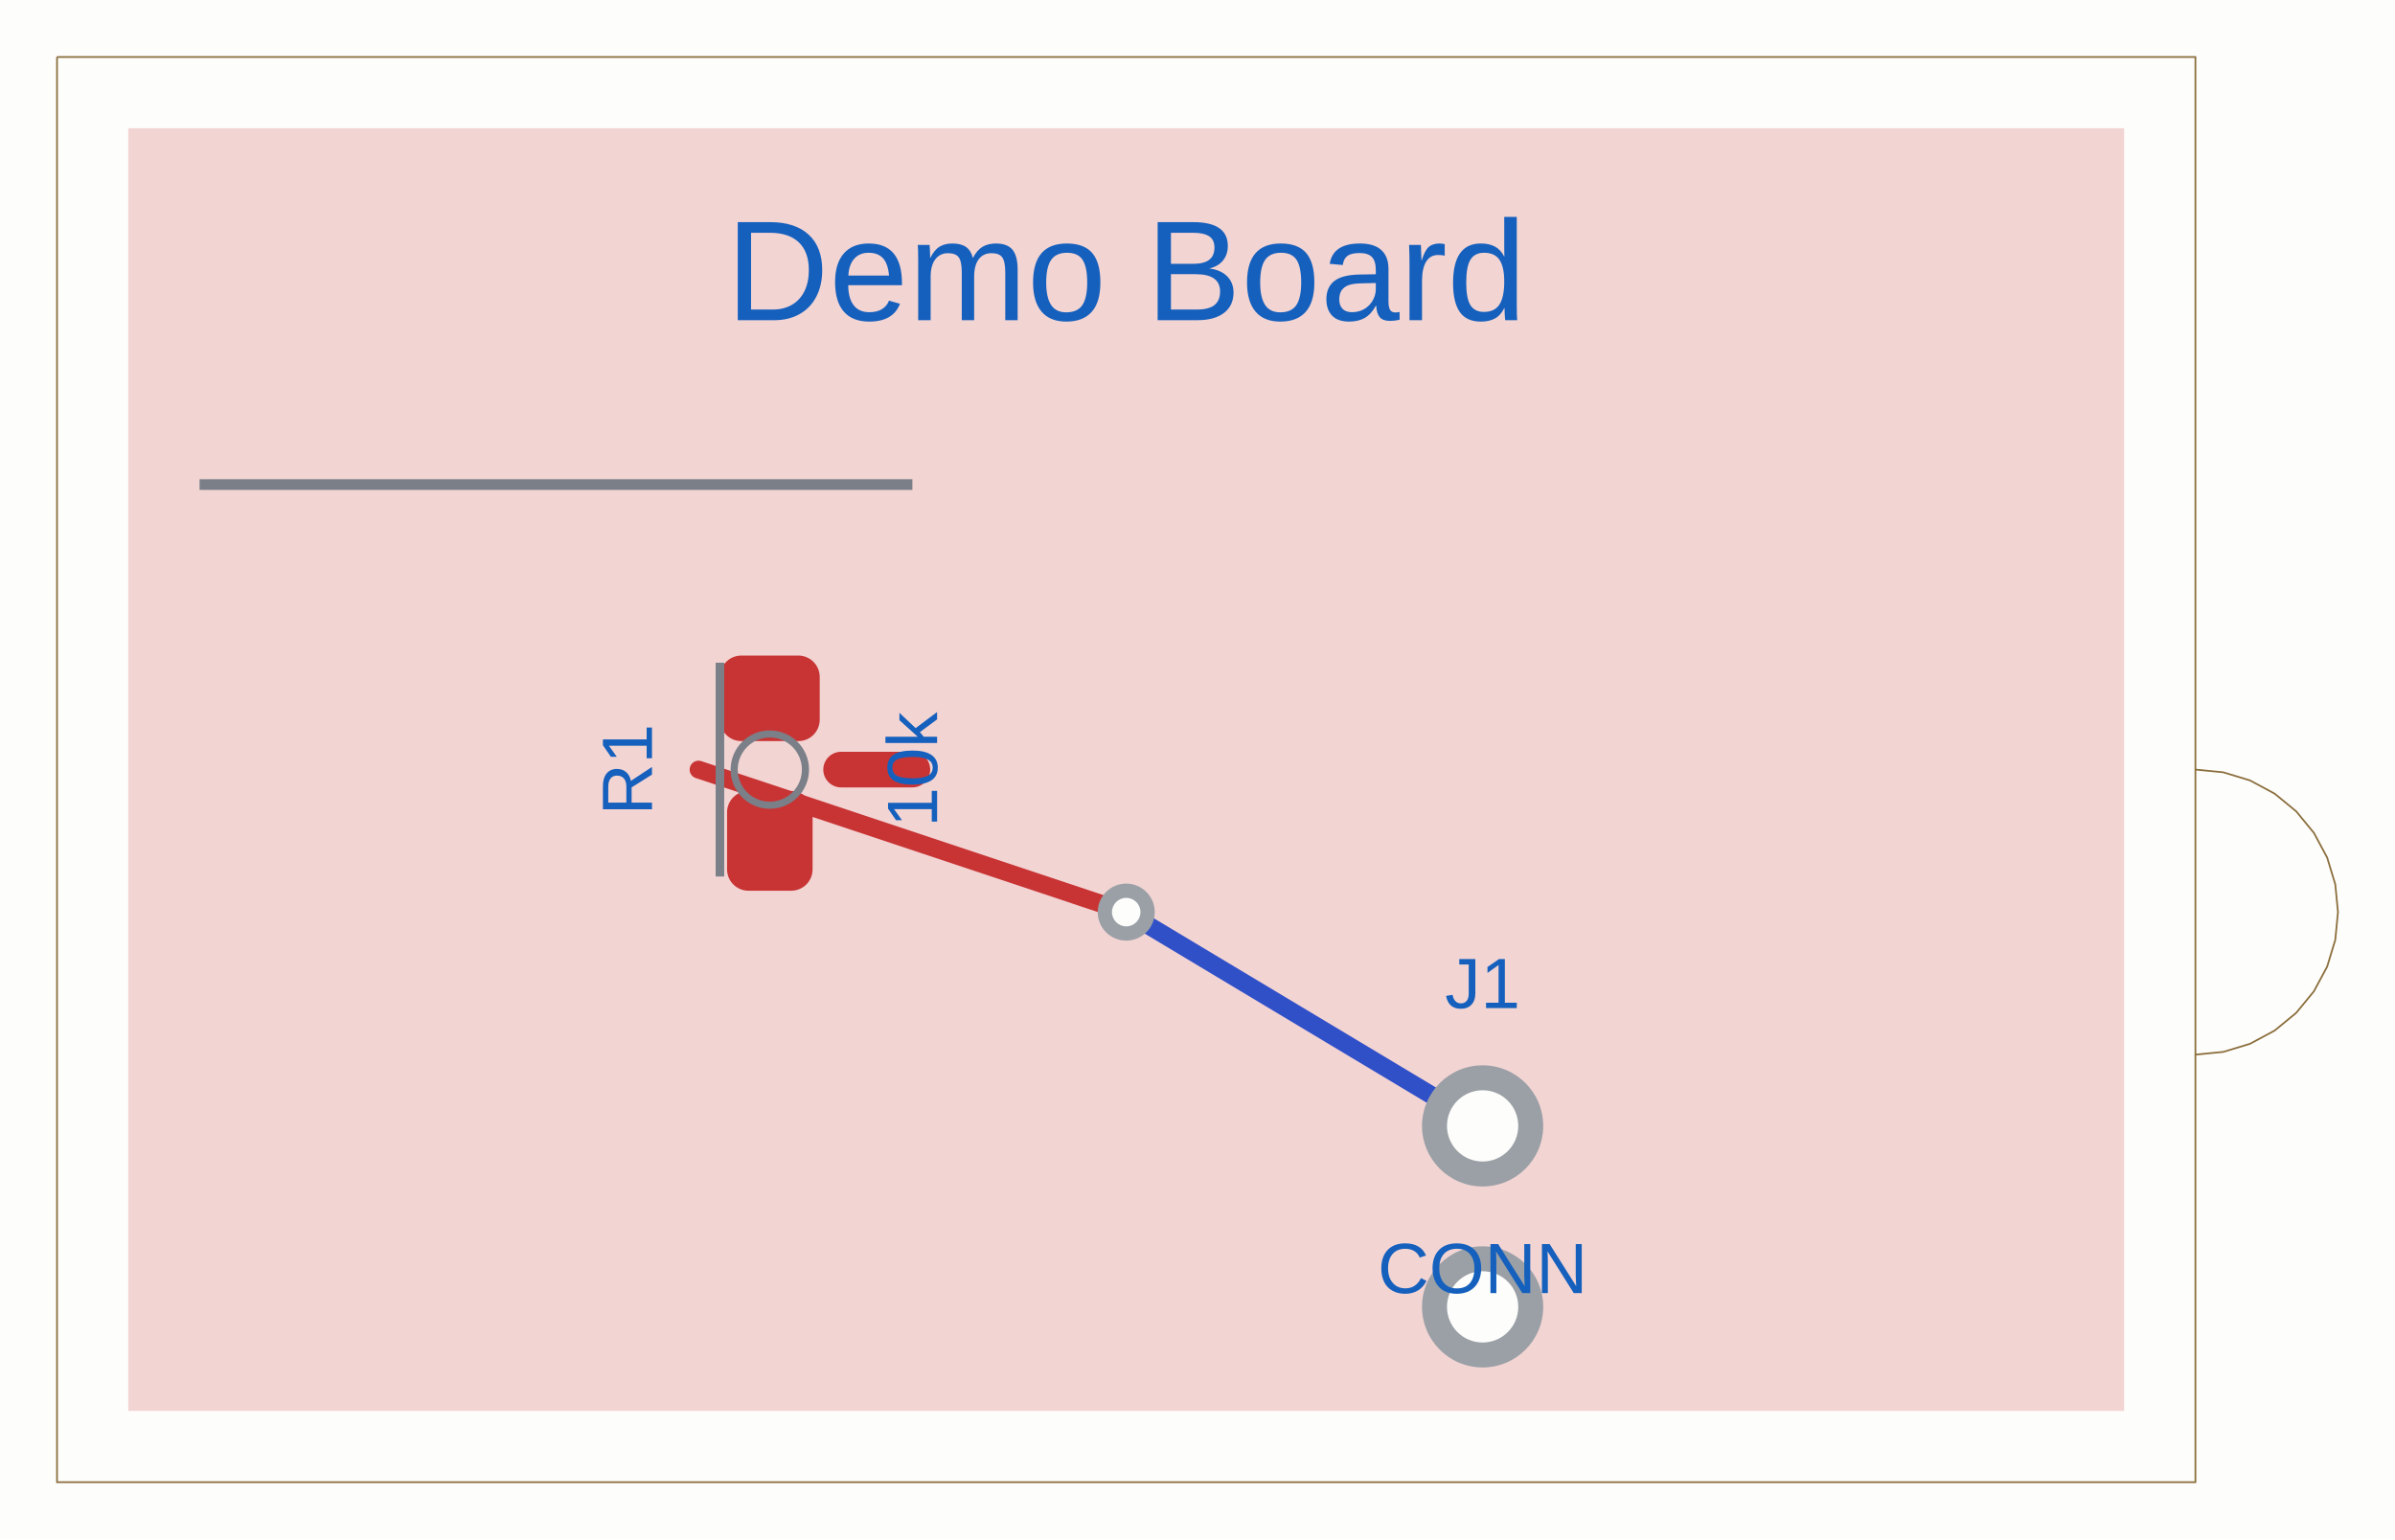
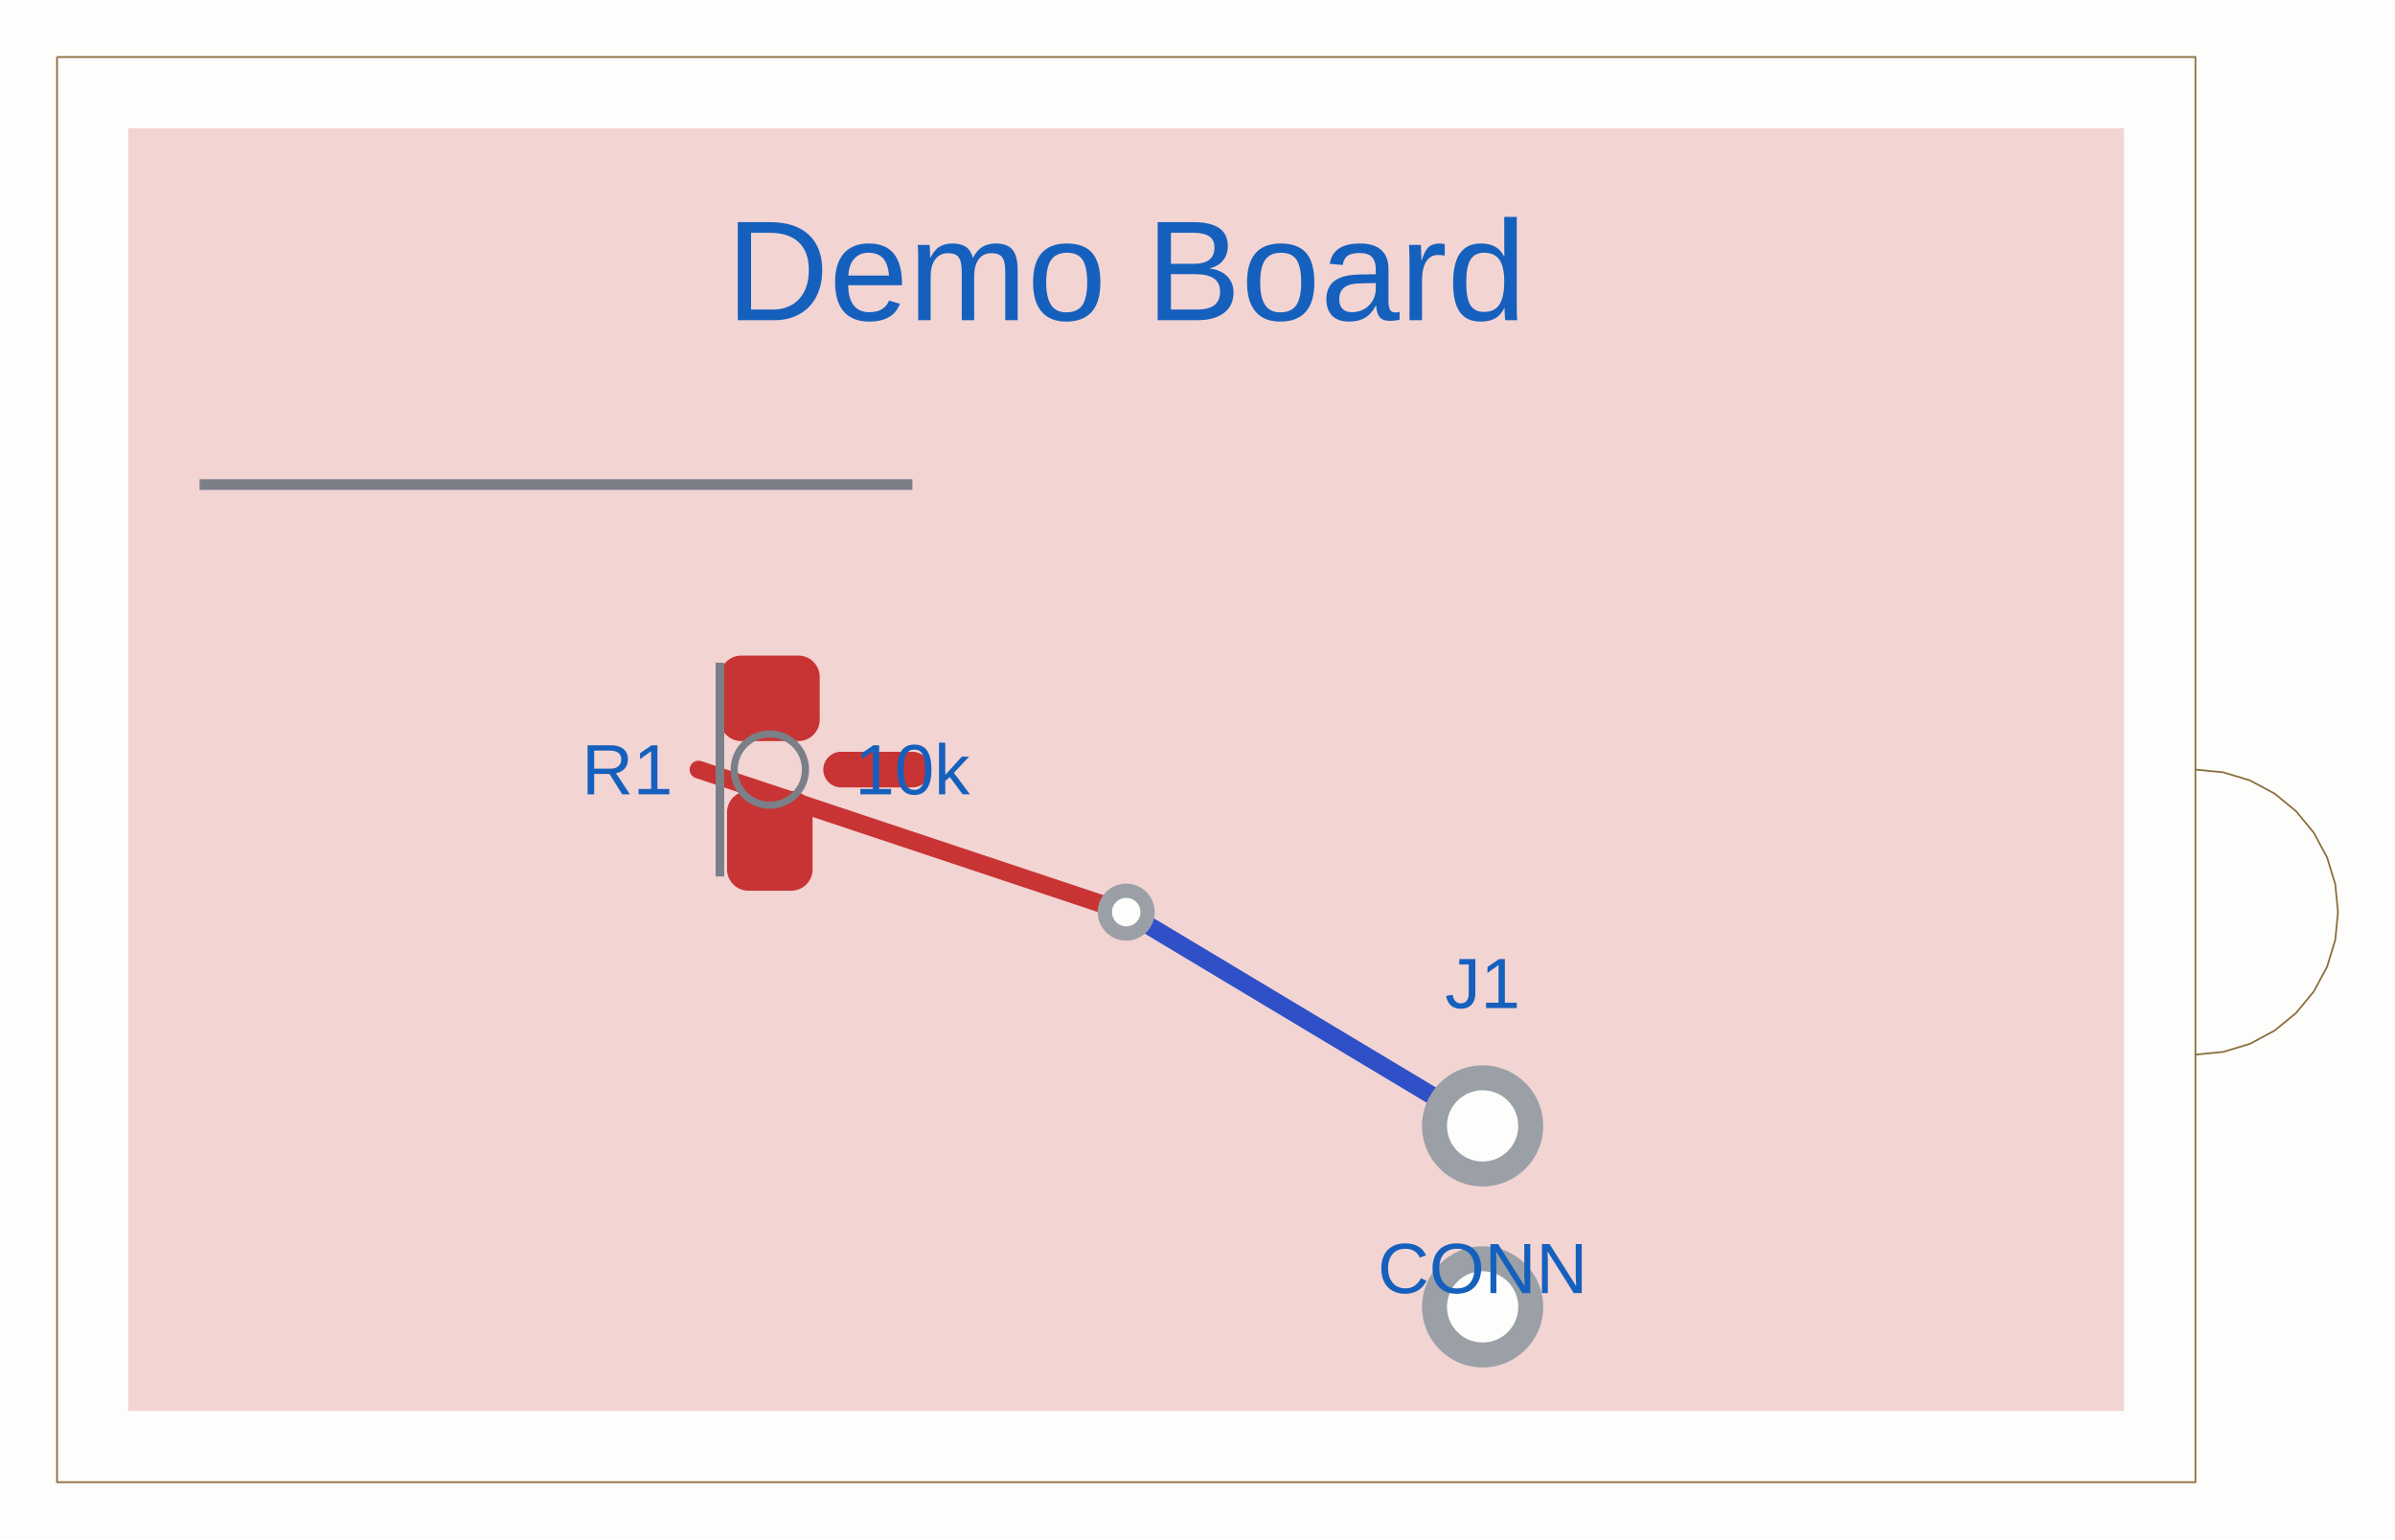
<svg xmlns="http://www.w3.org/2000/svg" width="1680.0" height="1080.0" viewBox="0 0 1680.0 1080.0" font-family="Arial, 'Liberation Sans', Helvetica, sans-serif">
  <rect x="0.0" y="0.0" width="1680.0" height="1080.0" fill="#fdfdfb" />
  <g class="zones-front">
    <polygon points="90.0,90.0 1490.0,90.0 1490.0,990.0 90.0,990.0" fill="#c83434" fill-opacity="0.2" stroke="none" />
  </g>
  <g class="copper-back" data-layer="B.Cu">
    <line x1="790.0" y1="640.0" x2="1040.0" y2="790.0" stroke="#3050c8" stroke-width="12.5" stroke-linecap="round" />
  </g>
  <g class="copper-front" data-layer="F.Cu">
    <line x1="590.0" y1="540.0" x2="640.0" y2="540.0" stroke="#c83434" stroke-width="25.0" stroke-linecap="round" />
    <line x1="490.0" y1="540.0" x2="790.0" y2="640.0" stroke="#c83434" stroke-width="12.5" stroke-linecap="round" />
    <rect x="510.0" y="555.0" width="60.0" height="70.0" fill="#c83434" rx="15.0" />
    <rect x="510.0" y="455.0" width="60.0" height="70.0" fill="#c83434" transform="rotate(-90.0 540.0 490.0)" rx="15.0" />
  </g>
  <g class="through">
    <circle cx="790.0" cy="640.0" r="20.0" fill="#9aa0a6" />
    <circle cx="790.0" cy="640.0" r="10.0" fill="#fdfdfb" />
    <circle cx="1040.0" cy="790.0" r="42.5" fill="#9aa0a6" />
    <circle cx="1040.0" cy="790.0" r="25.0" fill="#fdfdfb" />
    <circle cx="1040.0" cy="917.0" r="42.5" fill="#9aa0a6" />
    <circle cx="1040.0" cy="917.0" r="25.0" fill="#fdfdfb" />
  </g>
  <g class="edge">
    <polyline fill="none" stroke="#8a6d3b" stroke-width="1.2" points="40.0,40.0 1540.0,40.0 1540.0,1040.0 40.0,1040.0 40.0,40.0" />
    <polyline fill="none" stroke="#8a6d3b" stroke-width="1.2" points="1540.0,540.0 1559.5,541.9 1578.3,547.6 1595.6,556.9 1610.7,569.3 1623.1,584.4 1632.4,601.7 1638.1,620.5 1640.0,640.0 1638.1,659.5 1632.4,678.3 1623.1,695.6 1610.7,710.7 1595.6,723.1 1578.3,732.4 1559.5,738.1 1540.0,740.0" />
  </g>
  <g class="silk">
    <g data-layer="F.SilkS">
      <polyline fill="none" stroke="#7a7f88" stroke-width="6.0" points="505.0,615.0 505.0,465.0" />
    </g>
    <g data-layer="F.SilkS">
      <circle fill="none" stroke="#7a7f88" stroke-width="5.0" cx="540.0" cy="540.0" r="25.0" />
    </g>
    <g data-layer="F.SilkS">
      <polyline fill="none" stroke="#7a7f88" stroke-width="7.5" points="140.0,340.0 640.0,340.0" />
    </g>
  </g>
  <g class="labels">
-     <text x="440.0" y="540.0" fill="#1560bd" font-size="50.0" text-anchor="middle" dominant-baseline="central" transform="rotate(-90.0 440.0 540.0)">R1</text>
-     <text x="640.0" y="540.0" fill="#1560bd" font-size="50.0" text-anchor="middle" dominant-baseline="central" transform="rotate(-90.0 640.0 540.0)">10k</text>
+     <text x="440.0" y="540.0" fill="#1560bd" font-size="50.0" text-anchor="middle" dominant-baseline="central">R1</text>
+     <text x="640.0" y="540.0" fill="#1560bd" font-size="50.0" text-anchor="middle" dominant-baseline="central">10k</text>
    <text x="1040.0" y="690.0" fill="#1560bd" font-size="50.0" text-anchor="middle" dominant-baseline="central">J1</text>
    <text x="1040.0" y="890.0" fill="#1560bd" font-size="50.0" text-anchor="middle" dominant-baseline="central">CONN</text>
    <text x="790.0" y="190.0" fill="#1560bd" font-size="100.0" text-anchor="middle" dominant-baseline="central">Demo Board</text>
  </g>
</svg>
